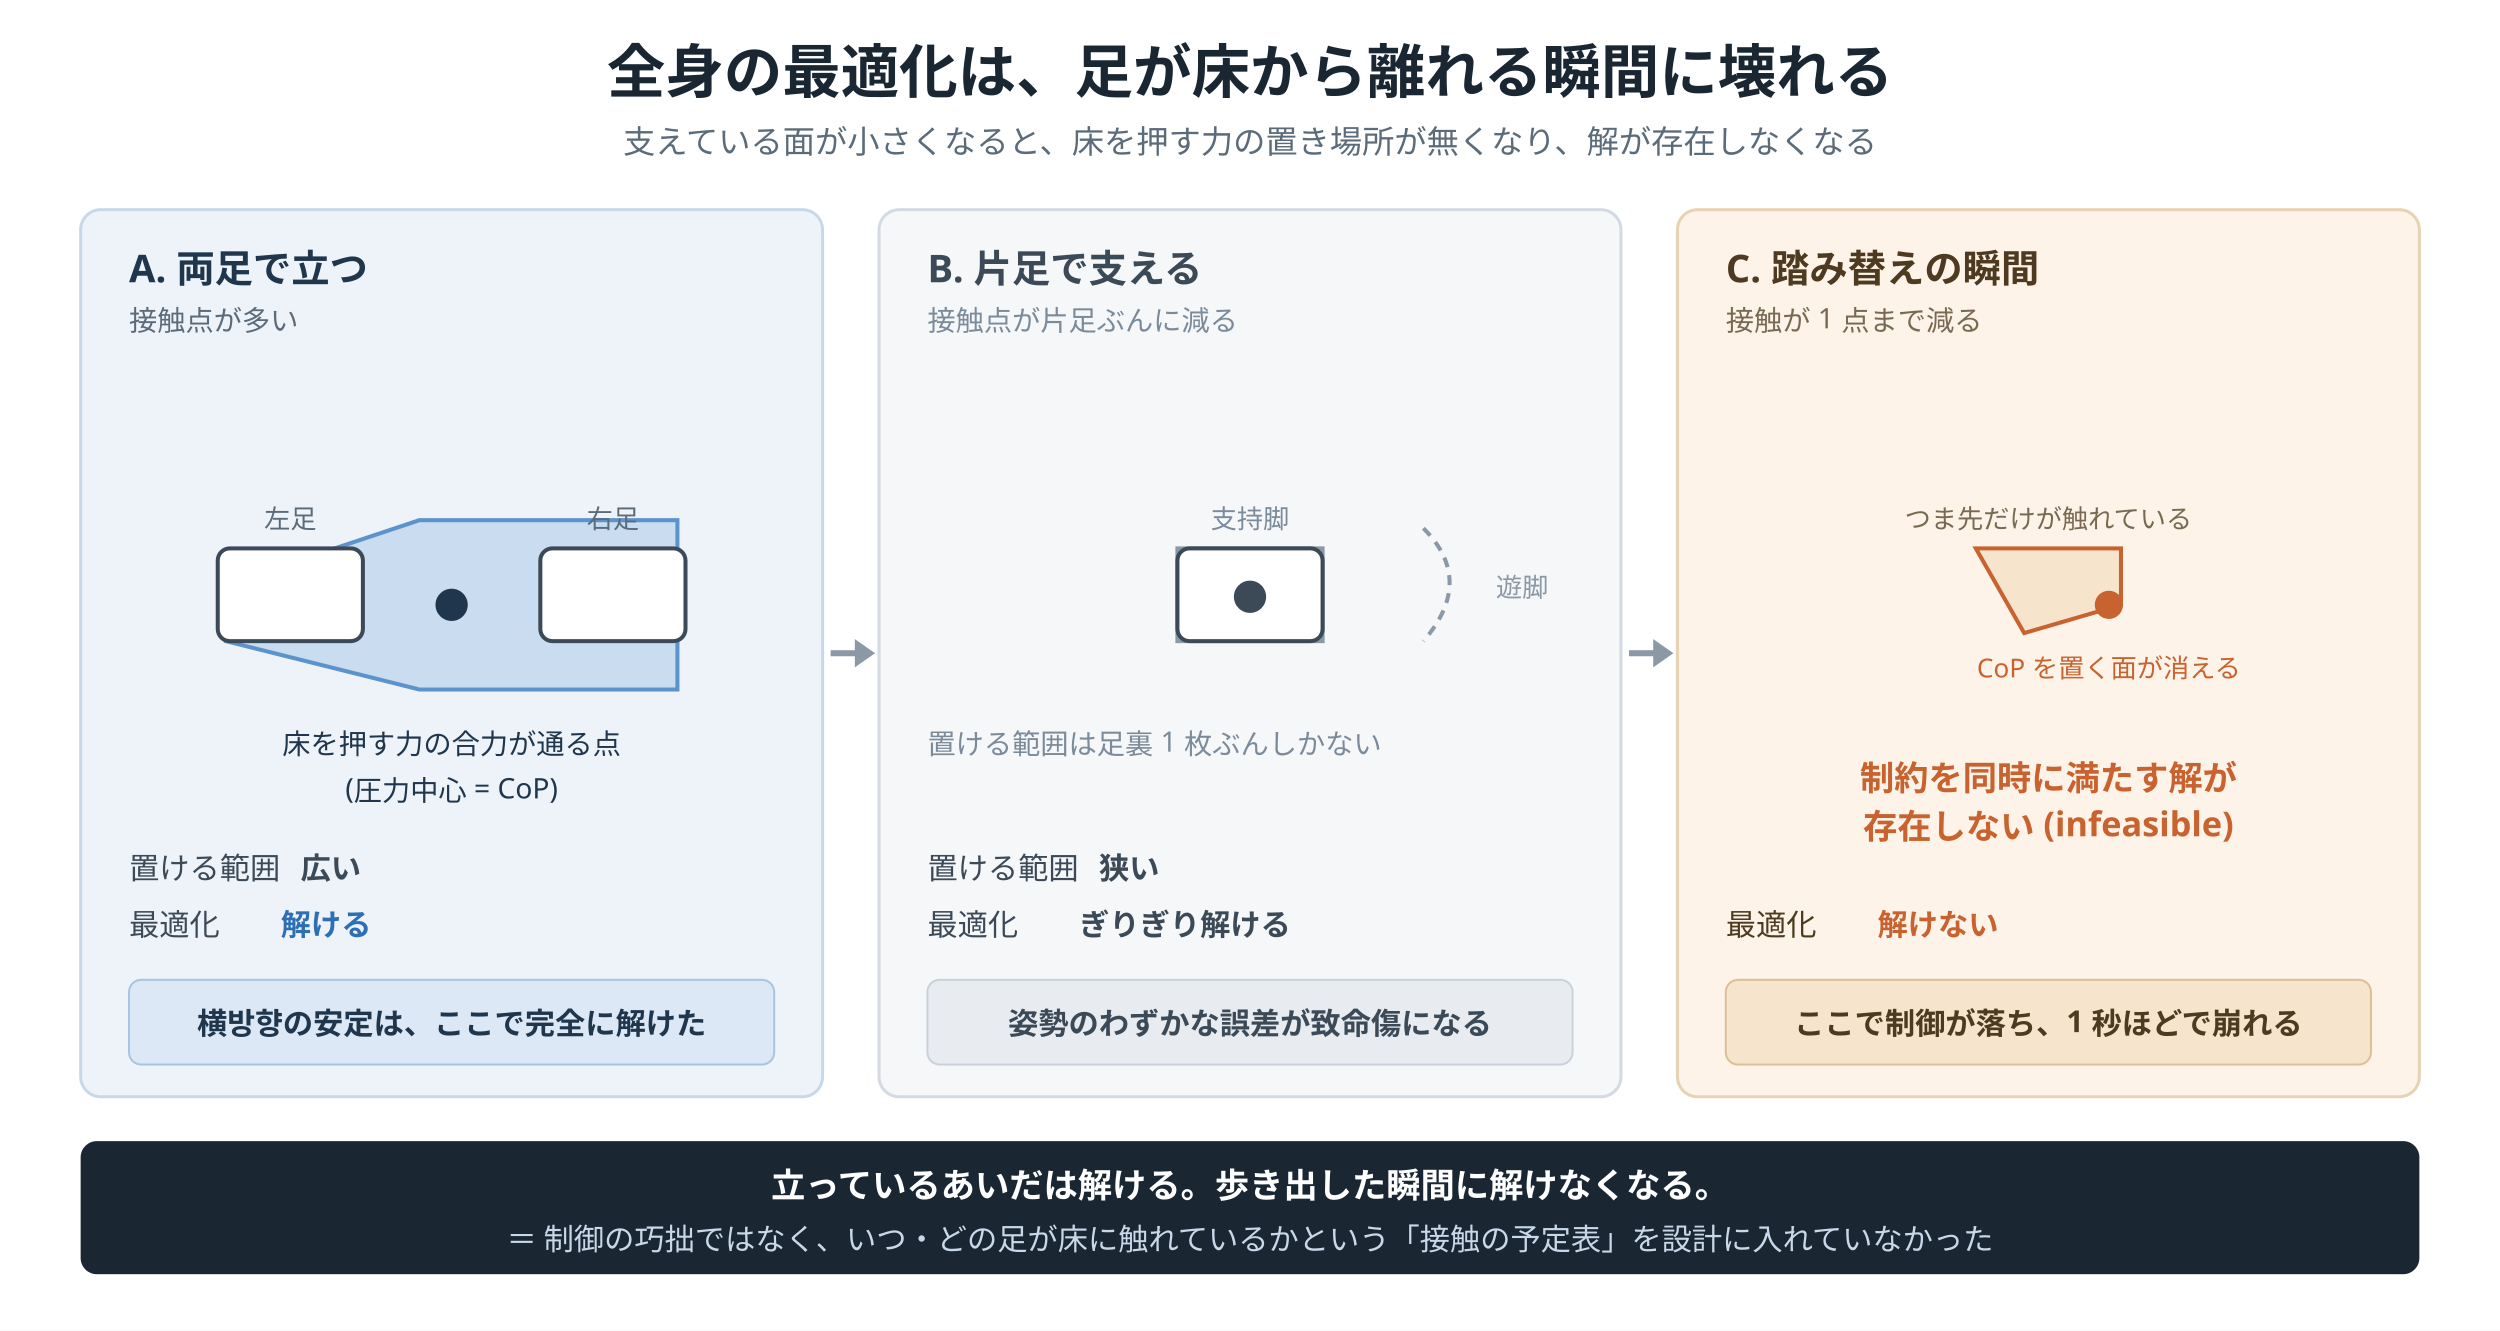
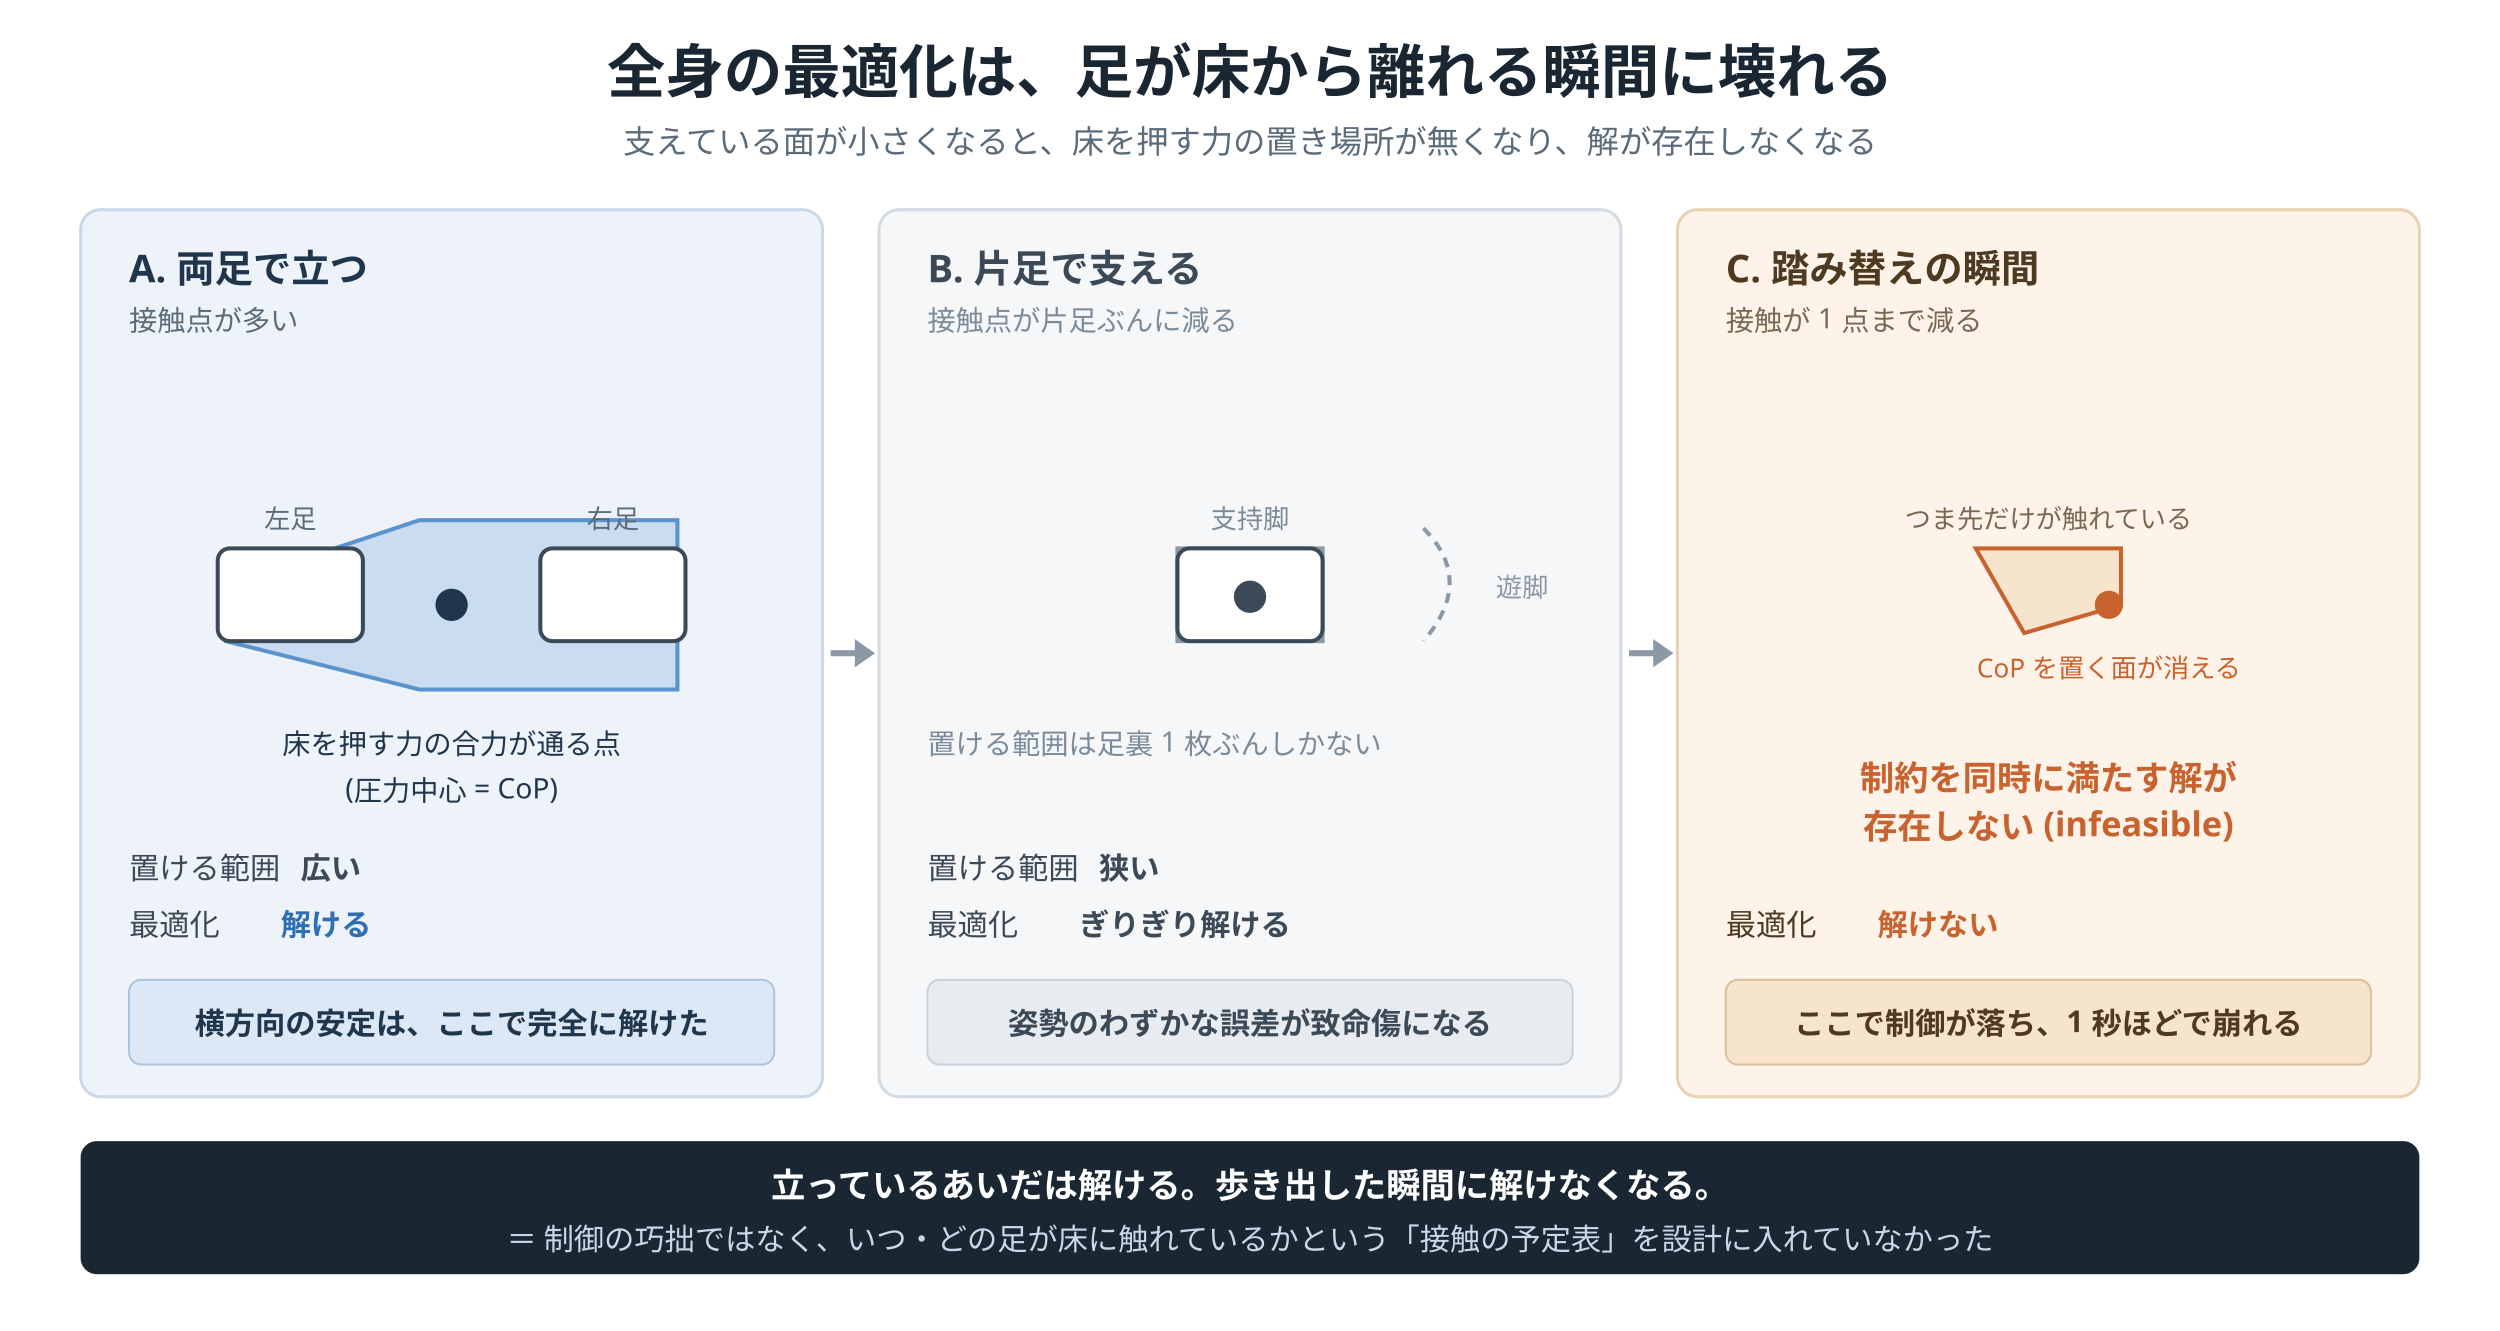
<svg xmlns="http://www.w3.org/2000/svg" viewBox="0 0 1240 660" font-family="Segoe UI, Hiragino Sans, Meiryo, sans-serif">
  <rect width="1240" height="660" fill="#ffffff" />
  <text x="620" y="46" font-size="29" font-weight="600" fill="#1a2733" text-anchor="middle">全身の最適化は、足が床から離れる瞬間に壊れる</text>
  <text x="620" y="76" font-size="16" fill="#5b6b7a" text-anchor="middle">支えている面が小さくなると、床を押す力の置き場所が無くなり、解が存在しなくなる</text>
  <rect x="40" y="104" width="368" height="440" rx="10" fill="#eef3f9" stroke="#c9d8e8" stroke-width="1.5" />
  <text x="64" y="140" font-size="19" font-weight="600" fill="#20364d">A. 両足で立つ</text>
  <text x="64" y="164" font-size="14" fill="#5b6b7a">接触点が多い</text>
  <polygon points="112,290 208,258 336,258 336,342 208,342 112,318" fill="#c9dcf0" stroke="#5b93cc" stroke-width="2" />
  <rect x="108" y="272" width="72" height="46" rx="6" fill="#ffffff" stroke="#3c4a58" stroke-width="2" />
  <rect x="268" y="272" width="72" height="46" rx="6" fill="#ffffff" stroke="#3c4a58" stroke-width="2" />
  <text x="144" y="262" font-size="13" fill="#5b6b7a" text-anchor="middle">左足</text>
  <text x="304" y="262" font-size="13" fill="#5b6b7a" text-anchor="middle">右足</text>
  <circle cx="224" cy="300" r="8" fill="#20364d" />
  <text x="224" y="374" font-size="14" fill="#20364d" text-anchor="middle">床を押す力の合力が通る点</text>
  <text x="224" y="396" font-size="14" fill="#20364d" text-anchor="middle">(圧力中心 = CoP)</text>
  <text x="64" y="436" font-size="15" fill="#3c4a58">置ける範囲   <tspan font-weight="700">広い</tspan>
  </text>
  <text x="64" y="464" font-size="15" fill="#3c4a58">最適化         <tspan font-weight="700" fill="#2c6fb5">解ける</tspan>
  </text>
  <rect x="64" y="486" width="320" height="42" rx="6" fill="#dce8f5" stroke="#a9c4e0" />
-   <text x="224" y="513" font-size="15" font-weight="600" fill="#20364d" text-anchor="middle">横방향の安定は、ここで完全に解けた</text>
+   <text x="224" y="513" font-size="15" font-weight="600" fill="#20364d" text-anchor="middle">横方向の安定は、ここで完全に解けた</text>
  <rect x="436" y="104" width="368" height="440" rx="10" fill="#f6f7f9" stroke="#d3dae1" stroke-width="1.5" />
  <text x="460" y="140" font-size="19" font-weight="600" fill="#3c4a58">B. 片足で支える</text>
  <text x="460" y="164" font-size="14" fill="#7b8b9a">接触点が片足ぶんに減る</text>
  <polygon points="584,272 656,272 656,318 584,318" fill="#dfe6ed" stroke="#8b98a6" stroke-width="2" />
  <rect x="584" y="272" width="72" height="46" rx="6" fill="#ffffff" stroke="#3c4a58" stroke-width="2" />
  <text x="620" y="262" font-size="13" fill="#7b8b9a" text-anchor="middle">支持脚</text>
  <circle cx="620" cy="296" r="8" fill="#3c4a58" />
  <path d="M 706 262 q 26 26 0 56" stroke="#8b98a6" stroke-width="2" fill="none" stroke-dasharray="5 4" />
  <text x="742" y="296" font-size="13" fill="#8b98a6">遊脚</text>
  <text x="460" y="374" font-size="14" fill="#7b8b9a" text-anchor="start">置ける範囲は足裏 1 枚ぶんしかない</text>
  <text x="460" y="436" font-size="15" fill="#3c4a58">置ける範囲   <tspan font-weight="700">狭い</tspan>
  </text>
  <text x="460" y="464" font-size="15" fill="#3c4a58">最適化         <tspan font-weight="700">ぎりぎり解ける</tspan>
  </text>
  <rect x="460" y="486" width="320" height="42" rx="6" fill="#e8ecf0" stroke="#c9d2db" />
  <text x="620" y="513" font-size="15" font-weight="600" fill="#3c4a58" text-anchor="middle">姿勢のわずかな誤差が致命傷になる</text>
  <rect x="832" y="104" width="368" height="440" rx="10" fill="#fdf3e8" stroke="#e8d2b4" stroke-width="1.5" />
  <text x="856" y="140" font-size="19" font-weight="600" fill="#4d3a20">C. 踏み替えの瞬間</text>
  <text x="856" y="164" font-size="14" fill="#7a6952">接触が 1 点まで減る</text>
  <path d="M 980 272 L 1052 272 L 1052 300 L 1004 314 Z" fill="#f7e4cc" stroke="#c8622f" stroke-width="2" />
  <circle cx="1046" cy="300" r="7" fill="#c8622f" />
  <text x="1016" y="262" font-size="13" fill="#7a6952" text-anchor="middle">つま先だけが触れている</text>
  <text x="1046" y="336" font-size="13" fill="#c8622f" text-anchor="middle">CoP を置く面が消える</text>
  <text x="1016" y="392" font-size="17" font-weight="700" fill="#c8622f" text-anchor="middle">制約を同時に満たす解が</text>
  <text x="1016" y="416" font-size="17" font-weight="700" fill="#c8622f" text-anchor="middle">存在しない (infeasible)</text>
  <text x="856" y="464" font-size="15" fill="#4d3a20">最適化         <tspan font-weight="700" fill="#c8622f">解けない</tspan>
  </text>
  <rect x="856" y="486" width="320" height="42" rx="6" fill="#f7e4cc" stroke="#dcbf98" />
  <text x="1016" y="513" font-size="15" font-weight="600" fill="#4d3a20" text-anchor="middle">ここで制御が落ち、1 秒ほどで崩れる</text>
  <path d="M 412 324 L 430 324" stroke="#8b98a6" stroke-width="3" fill="none" />
  <path d="M 424 317 L 434 324 L 424 331 Z" fill="#8b98a6" />
  <path d="M 808 324 L 826 324" stroke="#8b98a6" stroke-width="3" fill="none" />
  <path d="M 820 317 L 830 324 L 820 331 Z" fill="#8b98a6" />
  <rect x="40" y="566" width="1160" height="66" rx="8" fill="#1a2733" />
  <text x="620" y="594" font-size="17" font-weight="600" fill="#ffffff" text-anchor="middle">立っているあいだは解ける。歩き出した瞬間に解けなくなる。</text>
  <text x="620" y="620" font-size="15" fill="#c9d8e8" text-anchor="middle">＝ 制御の巧拙ではなく、いつ・どの足が床に触れているかという「接触の予定表」を設計に入れていなかった</text>
</svg>
